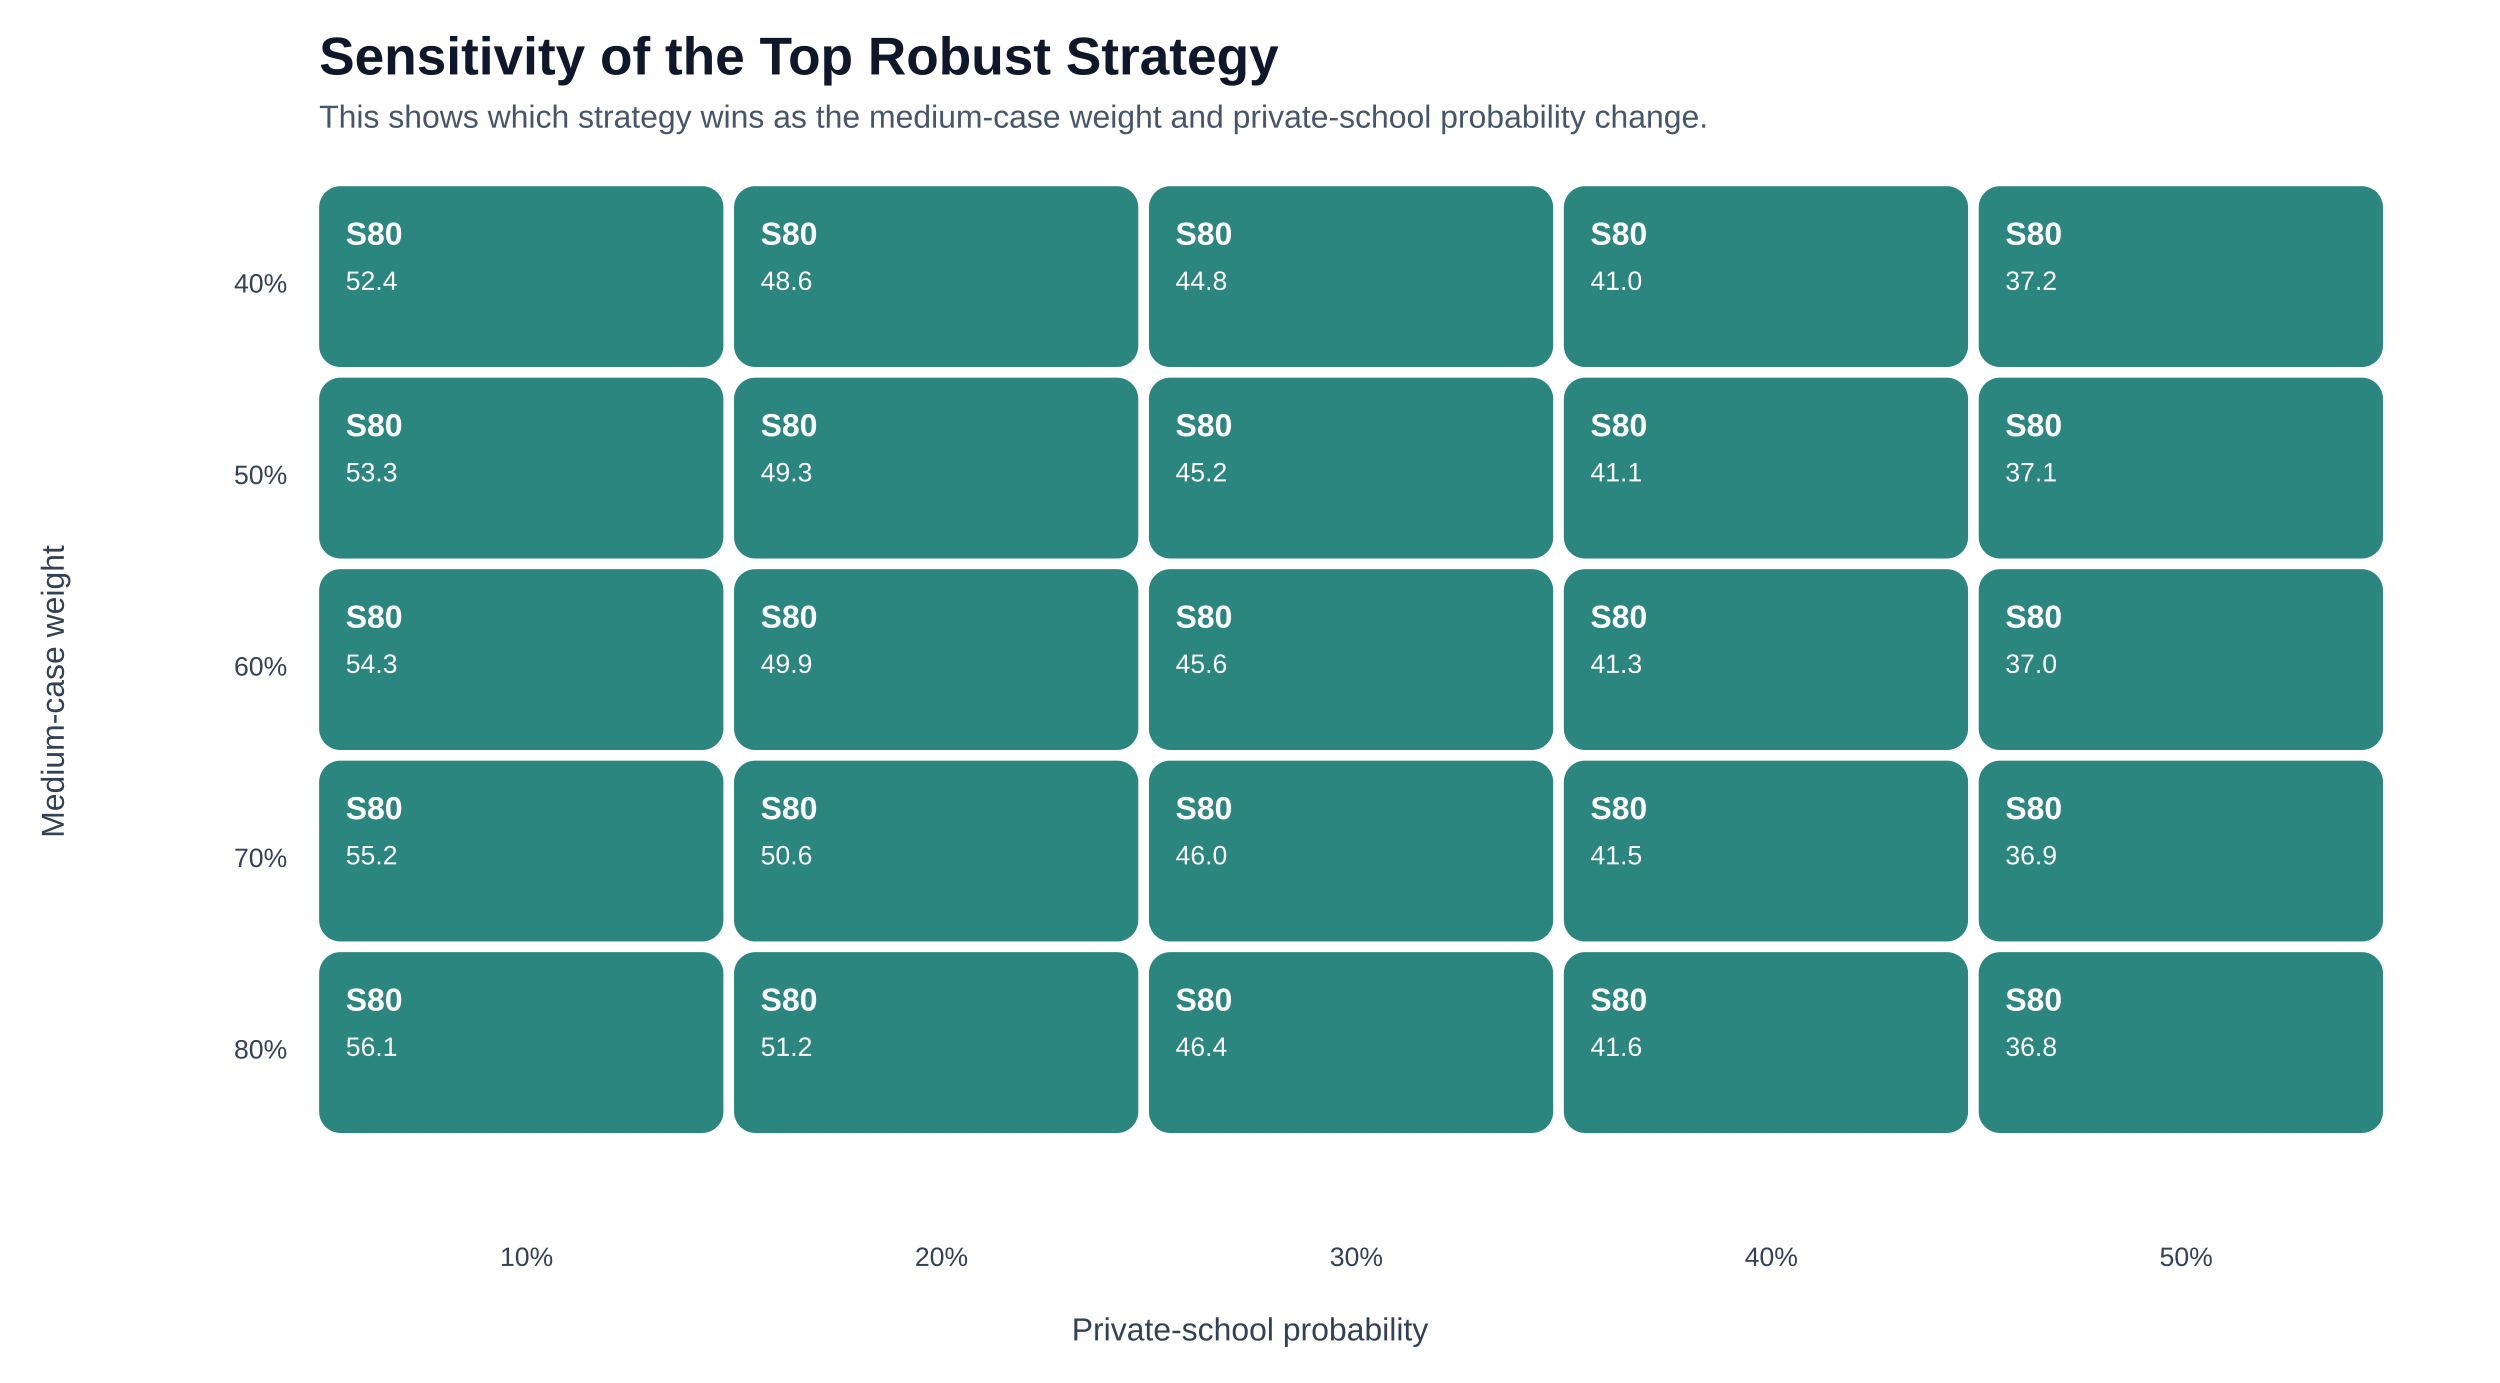
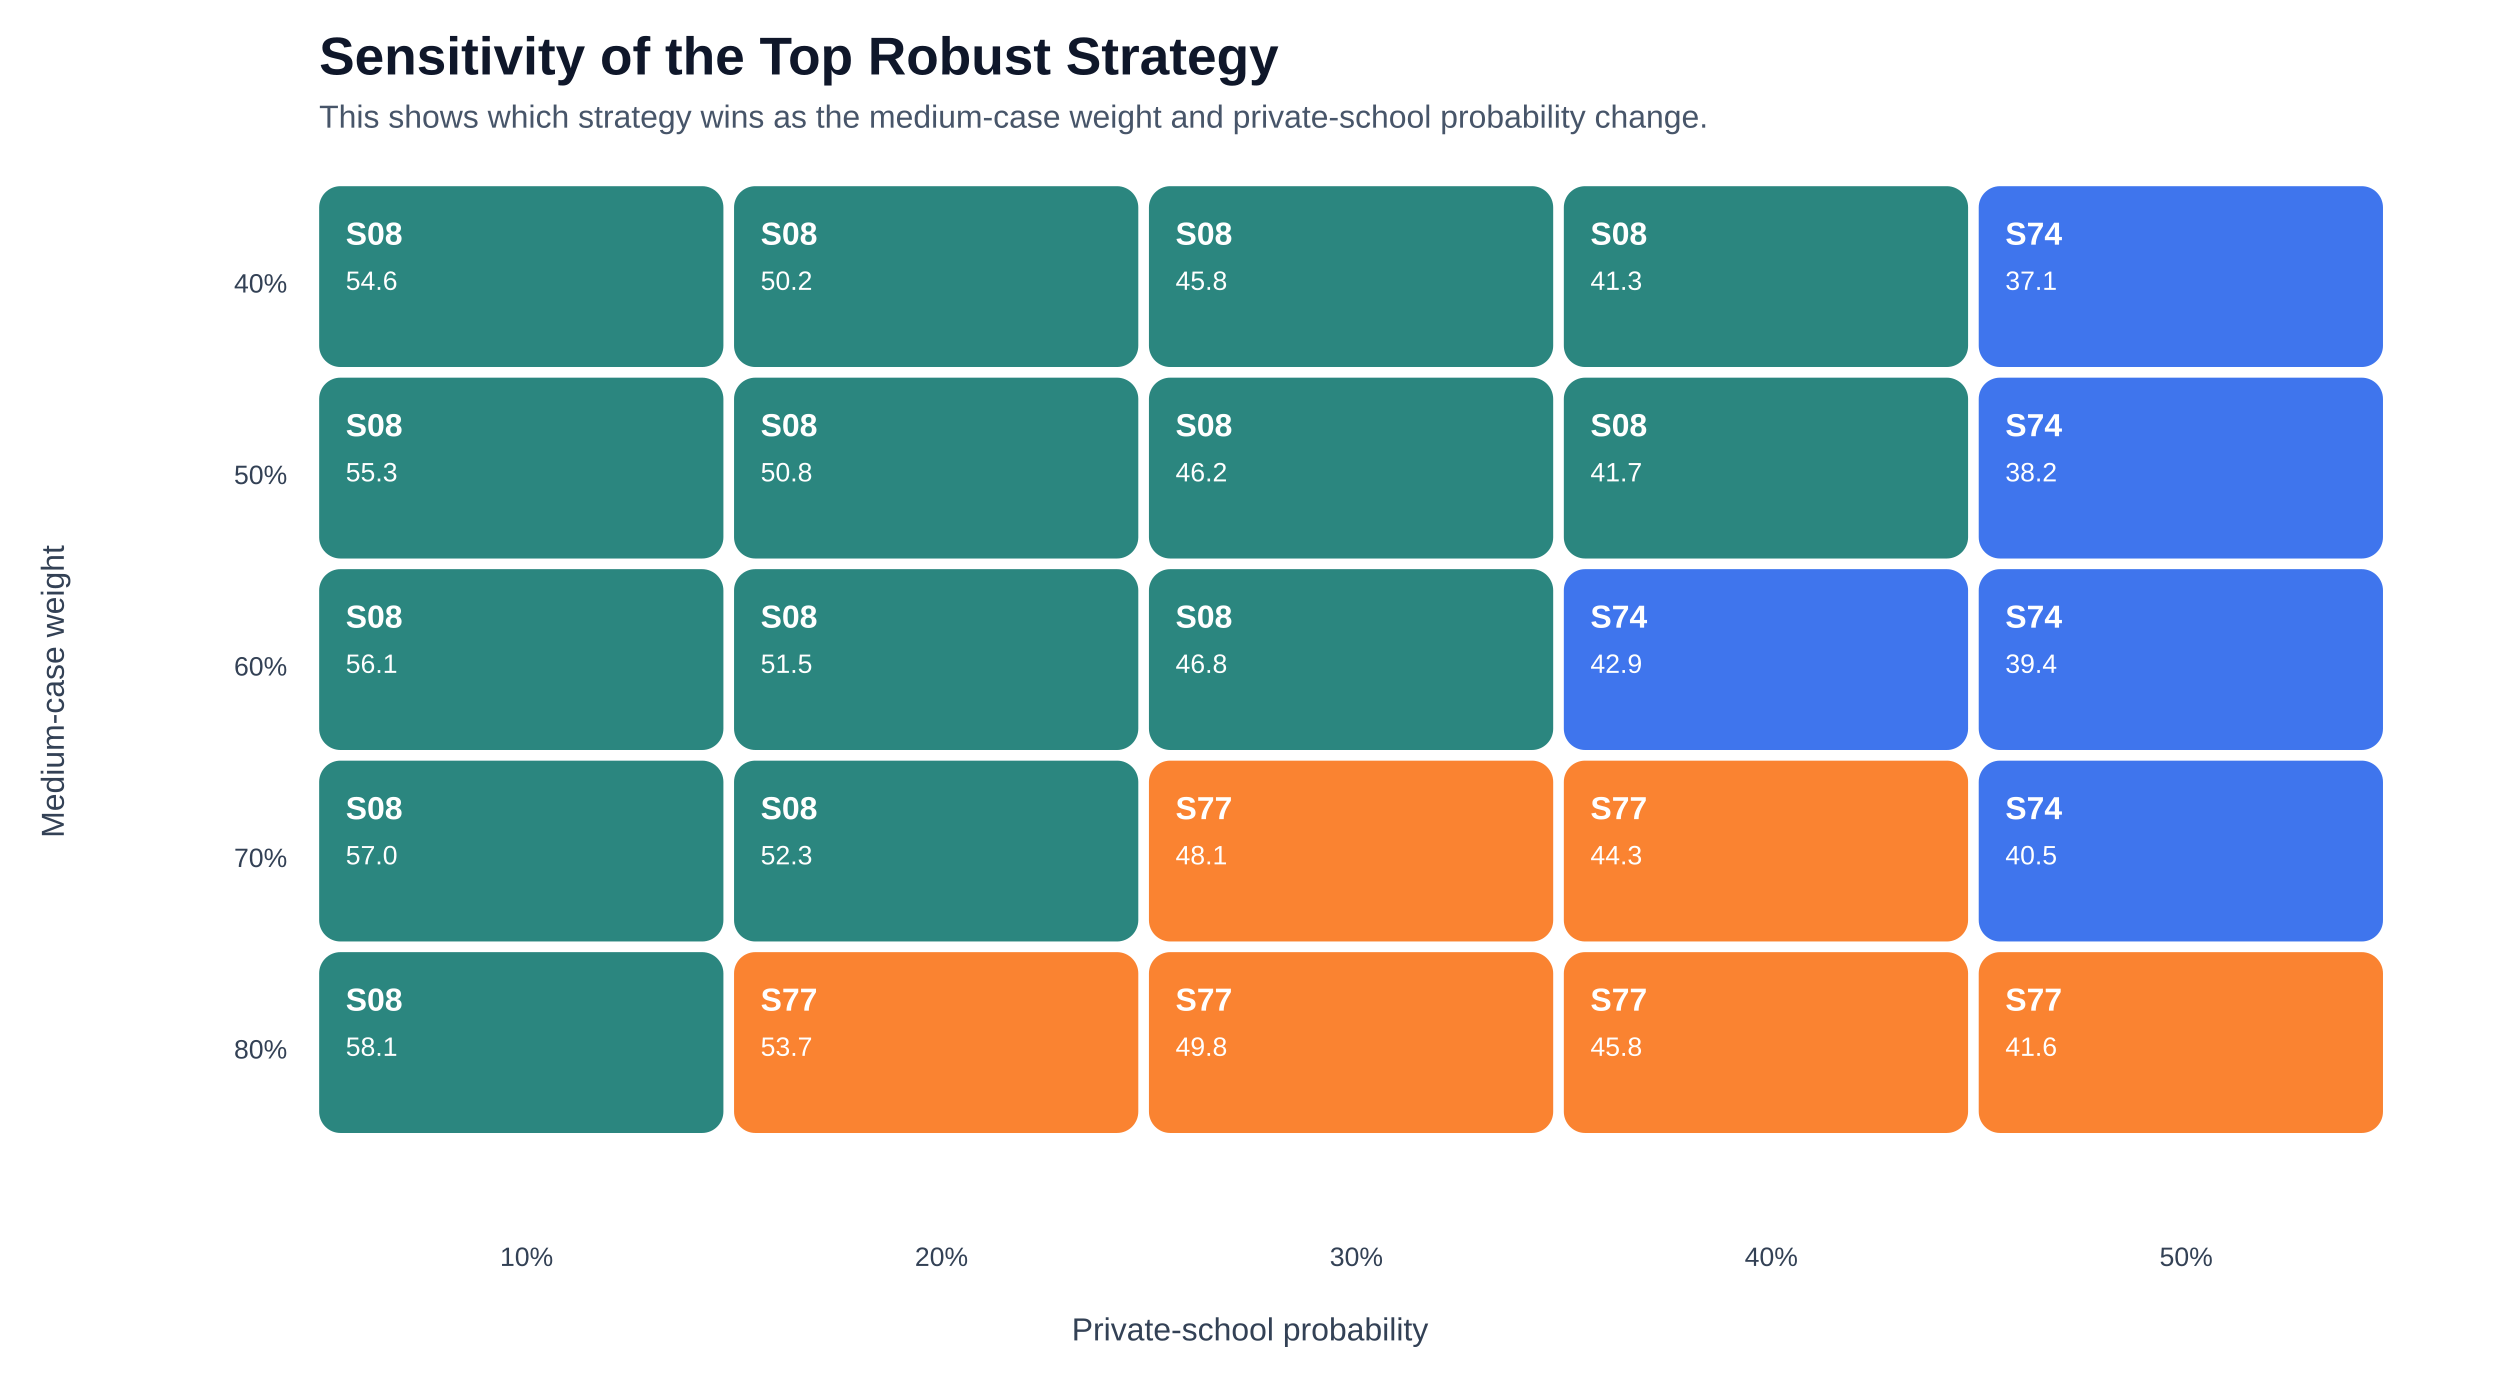
<svg xmlns="http://www.w3.org/2000/svg" width="940" height="520" viewBox="0 0 940 520">
  <rect width="940" height="520" fill="#ffffff" />
  <text x="120" y="28" font-size="20" font-family="Arial, sans-serif" font-weight="700" fill="#0f172a">Sensitivity of the Top Robust Strategy</text>
  <text x="120" y="48" font-size="12" font-family="Arial, sans-serif" fill="#475569">This shows which strategy wins as the medium-case weight and private-school probability change.</text>
  <rect x="120" y="70" width="152" height="68" rx="8" fill="#0f766e" opacity="0.88" />
-   <text x="130" y="92" font-size="12" font-family="Arial, sans-serif" font-weight="700" fill="#ffffff">S80</text>
-   <text x="130" y="109" font-size="10" font-family="Arial, sans-serif" fill="#ffffff">52.4</text>
+   <text x="130" y="92" font-size="12" font-family="Arial, sans-serif" font-weight="700" fill="#ffffff">S08</text>
+   <text x="130" y="109" font-size="10" font-family="Arial, sans-serif" fill="#ffffff">54.6</text>
  <rect x="276" y="70" width="152" height="68" rx="8" fill="#0f766e" opacity="0.88" />
-   <text x="286" y="92" font-size="12" font-family="Arial, sans-serif" font-weight="700" fill="#ffffff">S80</text>
-   <text x="286" y="109" font-size="10" font-family="Arial, sans-serif" fill="#ffffff">48.6</text>
+   <text x="286" y="92" font-size="12" font-family="Arial, sans-serif" font-weight="700" fill="#ffffff">S08</text>
+   <text x="286" y="109" font-size="10" font-family="Arial, sans-serif" fill="#ffffff">50.2</text>
  <rect x="432" y="70" width="152" height="68" rx="8" fill="#0f766e" opacity="0.88" />
-   <text x="442" y="92" font-size="12" font-family="Arial, sans-serif" font-weight="700" fill="#ffffff">S80</text>
-   <text x="442" y="109" font-size="10" font-family="Arial, sans-serif" fill="#ffffff">44.8</text>
+   <text x="442" y="92" font-size="12" font-family="Arial, sans-serif" font-weight="700" fill="#ffffff">S08</text>
+   <text x="442" y="109" font-size="10" font-family="Arial, sans-serif" fill="#ffffff">45.8</text>
  <rect x="588" y="70" width="152" height="68" rx="8" fill="#0f766e" opacity="0.88" />
-   <text x="598" y="92" font-size="12" font-family="Arial, sans-serif" font-weight="700" fill="#ffffff">S80</text>
-   <text x="598" y="109" font-size="10" font-family="Arial, sans-serif" fill="#ffffff">41.0</text>
-   <rect x="744" y="70" width="152" height="68" rx="8" fill="#0f766e" opacity="0.88" />
-   <text x="754" y="92" font-size="12" font-family="Arial, sans-serif" font-weight="700" fill="#ffffff">S80</text>
-   <text x="754" y="109" font-size="10" font-family="Arial, sans-serif" fill="#ffffff">37.2</text>
+   <text x="598" y="92" font-size="12" font-family="Arial, sans-serif" font-weight="700" fill="#ffffff">S08</text>
+   <text x="598" y="109" font-size="10" font-family="Arial, sans-serif" fill="#ffffff">41.3</text>
+   <rect x="744" y="70" width="152" height="68" rx="8" fill="#2563eb" opacity="0.88" />
+   <text x="754" y="92" font-size="12" font-family="Arial, sans-serif" font-weight="700" fill="#ffffff">S74</text>
+   <text x="754" y="109" font-size="10" font-family="Arial, sans-serif" fill="#ffffff">37.1</text>
  <rect x="120" y="142" width="152" height="68" rx="8" fill="#0f766e" opacity="0.88" />
-   <text x="130" y="164" font-size="12" font-family="Arial, sans-serif" font-weight="700" fill="#ffffff">S80</text>
-   <text x="130" y="181" font-size="10" font-family="Arial, sans-serif" fill="#ffffff">53.3</text>
+   <text x="130" y="164" font-size="12" font-family="Arial, sans-serif" font-weight="700" fill="#ffffff">S08</text>
+   <text x="130" y="181" font-size="10" font-family="Arial, sans-serif" fill="#ffffff">55.3</text>
  <rect x="276" y="142" width="152" height="68" rx="8" fill="#0f766e" opacity="0.88" />
-   <text x="286" y="164" font-size="12" font-family="Arial, sans-serif" font-weight="700" fill="#ffffff">S80</text>
-   <text x="286" y="181" font-size="10" font-family="Arial, sans-serif" fill="#ffffff">49.3</text>
+   <text x="286" y="164" font-size="12" font-family="Arial, sans-serif" font-weight="700" fill="#ffffff">S08</text>
+   <text x="286" y="181" font-size="10" font-family="Arial, sans-serif" fill="#ffffff">50.8</text>
  <rect x="432" y="142" width="152" height="68" rx="8" fill="#0f766e" opacity="0.88" />
-   <text x="442" y="164" font-size="12" font-family="Arial, sans-serif" font-weight="700" fill="#ffffff">S80</text>
-   <text x="442" y="181" font-size="10" font-family="Arial, sans-serif" fill="#ffffff">45.2</text>
+   <text x="442" y="164" font-size="12" font-family="Arial, sans-serif" font-weight="700" fill="#ffffff">S08</text>
+   <text x="442" y="181" font-size="10" font-family="Arial, sans-serif" fill="#ffffff">46.2</text>
  <rect x="588" y="142" width="152" height="68" rx="8" fill="#0f766e" opacity="0.88" />
-   <text x="598" y="164" font-size="12" font-family="Arial, sans-serif" font-weight="700" fill="#ffffff">S80</text>
-   <text x="598" y="181" font-size="10" font-family="Arial, sans-serif" fill="#ffffff">41.1</text>
-   <rect x="744" y="142" width="152" height="68" rx="8" fill="#0f766e" opacity="0.88" />
-   <text x="754" y="164" font-size="12" font-family="Arial, sans-serif" font-weight="700" fill="#ffffff">S80</text>
-   <text x="754" y="181" font-size="10" font-family="Arial, sans-serif" fill="#ffffff">37.1</text>
+   <text x="598" y="164" font-size="12" font-family="Arial, sans-serif" font-weight="700" fill="#ffffff">S08</text>
+   <text x="598" y="181" font-size="10" font-family="Arial, sans-serif" fill="#ffffff">41.7</text>
+   <rect x="744" y="142" width="152" height="68" rx="8" fill="#2563eb" opacity="0.88" />
+   <text x="754" y="164" font-size="12" font-family="Arial, sans-serif" font-weight="700" fill="#ffffff">S74</text>
+   <text x="754" y="181" font-size="10" font-family="Arial, sans-serif" fill="#ffffff">38.2</text>
  <rect x="120" y="214" width="152" height="68" rx="8" fill="#0f766e" opacity="0.88" />
-   <text x="130" y="236" font-size="12" font-family="Arial, sans-serif" font-weight="700" fill="#ffffff">S80</text>
-   <text x="130" y="253" font-size="10" font-family="Arial, sans-serif" fill="#ffffff">54.3</text>
+   <text x="130" y="236" font-size="12" font-family="Arial, sans-serif" font-weight="700" fill="#ffffff">S08</text>
+   <text x="130" y="253" font-size="10" font-family="Arial, sans-serif" fill="#ffffff">56.1</text>
  <rect x="276" y="214" width="152" height="68" rx="8" fill="#0f766e" opacity="0.88" />
-   <text x="286" y="236" font-size="12" font-family="Arial, sans-serif" font-weight="700" fill="#ffffff">S80</text>
-   <text x="286" y="253" font-size="10" font-family="Arial, sans-serif" fill="#ffffff">49.9</text>
+   <text x="286" y="236" font-size="12" font-family="Arial, sans-serif" font-weight="700" fill="#ffffff">S08</text>
+   <text x="286" y="253" font-size="10" font-family="Arial, sans-serif" fill="#ffffff">51.5</text>
  <rect x="432" y="214" width="152" height="68" rx="8" fill="#0f766e" opacity="0.88" />
-   <text x="442" y="236" font-size="12" font-family="Arial, sans-serif" font-weight="700" fill="#ffffff">S80</text>
-   <text x="442" y="253" font-size="10" font-family="Arial, sans-serif" fill="#ffffff">45.6</text>
-   <rect x="588" y="214" width="152" height="68" rx="8" fill="#0f766e" opacity="0.88" />
-   <text x="598" y="236" font-size="12" font-family="Arial, sans-serif" font-weight="700" fill="#ffffff">S80</text>
-   <text x="598" y="253" font-size="10" font-family="Arial, sans-serif" fill="#ffffff">41.3</text>
-   <rect x="744" y="214" width="152" height="68" rx="8" fill="#0f766e" opacity="0.88" />
-   <text x="754" y="236" font-size="12" font-family="Arial, sans-serif" font-weight="700" fill="#ffffff">S80</text>
-   <text x="754" y="253" font-size="10" font-family="Arial, sans-serif" fill="#ffffff">37.0</text>
+   <text x="442" y="236" font-size="12" font-family="Arial, sans-serif" font-weight="700" fill="#ffffff">S08</text>
+   <text x="442" y="253" font-size="10" font-family="Arial, sans-serif" fill="#ffffff">46.8</text>
+   <rect x="588" y="214" width="152" height="68" rx="8" fill="#2563eb" opacity="0.88" />
+   <text x="598" y="236" font-size="12" font-family="Arial, sans-serif" font-weight="700" fill="#ffffff">S74</text>
+   <text x="598" y="253" font-size="10" font-family="Arial, sans-serif" fill="#ffffff">42.9</text>
+   <rect x="744" y="214" width="152" height="68" rx="8" fill="#2563eb" opacity="0.88" />
+   <text x="754" y="236" font-size="12" font-family="Arial, sans-serif" font-weight="700" fill="#ffffff">S74</text>
+   <text x="754" y="253" font-size="10" font-family="Arial, sans-serif" fill="#ffffff">39.4</text>
  <rect x="120" y="286" width="152" height="68" rx="8" fill="#0f766e" opacity="0.88" />
-   <text x="130" y="308" font-size="12" font-family="Arial, sans-serif" font-weight="700" fill="#ffffff">S80</text>
-   <text x="130" y="325" font-size="10" font-family="Arial, sans-serif" fill="#ffffff">55.2</text>
+   <text x="130" y="308" font-size="12" font-family="Arial, sans-serif" font-weight="700" fill="#ffffff">S08</text>
+   <text x="130" y="325" font-size="10" font-family="Arial, sans-serif" fill="#ffffff">57.0</text>
  <rect x="276" y="286" width="152" height="68" rx="8" fill="#0f766e" opacity="0.88" />
-   <text x="286" y="308" font-size="12" font-family="Arial, sans-serif" font-weight="700" fill="#ffffff">S80</text>
-   <text x="286" y="325" font-size="10" font-family="Arial, sans-serif" fill="#ffffff">50.6</text>
-   <rect x="432" y="286" width="152" height="68" rx="8" fill="#0f766e" opacity="0.88" />
-   <text x="442" y="308" font-size="12" font-family="Arial, sans-serif" font-weight="700" fill="#ffffff">S80</text>
-   <text x="442" y="325" font-size="10" font-family="Arial, sans-serif" fill="#ffffff">46.0</text>
-   <rect x="588" y="286" width="152" height="68" rx="8" fill="#0f766e" opacity="0.88" />
-   <text x="598" y="308" font-size="12" font-family="Arial, sans-serif" font-weight="700" fill="#ffffff">S80</text>
-   <text x="598" y="325" font-size="10" font-family="Arial, sans-serif" fill="#ffffff">41.5</text>
-   <rect x="744" y="286" width="152" height="68" rx="8" fill="#0f766e" opacity="0.88" />
-   <text x="754" y="308" font-size="12" font-family="Arial, sans-serif" font-weight="700" fill="#ffffff">S80</text>
-   <text x="754" y="325" font-size="10" font-family="Arial, sans-serif" fill="#ffffff">36.9</text>
+   <text x="286" y="308" font-size="12" font-family="Arial, sans-serif" font-weight="700" fill="#ffffff">S08</text>
+   <text x="286" y="325" font-size="10" font-family="Arial, sans-serif" fill="#ffffff">52.3</text>
+   <rect x="432" y="286" width="152" height="68" rx="8" fill="#f97316" opacity="0.88" />
+   <text x="442" y="308" font-size="12" font-family="Arial, sans-serif" font-weight="700" fill="#ffffff">S77</text>
+   <text x="442" y="325" font-size="10" font-family="Arial, sans-serif" fill="#ffffff">48.1</text>
+   <rect x="588" y="286" width="152" height="68" rx="8" fill="#f97316" opacity="0.88" />
+   <text x="598" y="308" font-size="12" font-family="Arial, sans-serif" font-weight="700" fill="#ffffff">S77</text>
+   <text x="598" y="325" font-size="10" font-family="Arial, sans-serif" fill="#ffffff">44.3</text>
+   <rect x="744" y="286" width="152" height="68" rx="8" fill="#2563eb" opacity="0.88" />
+   <text x="754" y="308" font-size="12" font-family="Arial, sans-serif" font-weight="700" fill="#ffffff">S74</text>
+   <text x="754" y="325" font-size="10" font-family="Arial, sans-serif" fill="#ffffff">40.5</text>
  <rect x="120" y="358" width="152" height="68" rx="8" fill="#0f766e" opacity="0.88" />
-   <text x="130" y="380" font-size="12" font-family="Arial, sans-serif" font-weight="700" fill="#ffffff">S80</text>
-   <text x="130" y="397" font-size="10" font-family="Arial, sans-serif" fill="#ffffff">56.1</text>
-   <rect x="276" y="358" width="152" height="68" rx="8" fill="#0f766e" opacity="0.88" />
-   <text x="286" y="380" font-size="12" font-family="Arial, sans-serif" font-weight="700" fill="#ffffff">S80</text>
-   <text x="286" y="397" font-size="10" font-family="Arial, sans-serif" fill="#ffffff">51.2</text>
-   <rect x="432" y="358" width="152" height="68" rx="8" fill="#0f766e" opacity="0.88" />
-   <text x="442" y="380" font-size="12" font-family="Arial, sans-serif" font-weight="700" fill="#ffffff">S80</text>
-   <text x="442" y="397" font-size="10" font-family="Arial, sans-serif" fill="#ffffff">46.4</text>
-   <rect x="588" y="358" width="152" height="68" rx="8" fill="#0f766e" opacity="0.88" />
-   <text x="598" y="380" font-size="12" font-family="Arial, sans-serif" font-weight="700" fill="#ffffff">S80</text>
-   <text x="598" y="397" font-size="10" font-family="Arial, sans-serif" fill="#ffffff">41.6</text>
-   <rect x="744" y="358" width="152" height="68" rx="8" fill="#0f766e" opacity="0.88" />
-   <text x="754" y="380" font-size="12" font-family="Arial, sans-serif" font-weight="700" fill="#ffffff">S80</text>
-   <text x="754" y="397" font-size="10" font-family="Arial, sans-serif" fill="#ffffff">36.8</text>
+   <text x="130" y="380" font-size="12" font-family="Arial, sans-serif" font-weight="700" fill="#ffffff">S08</text>
+   <text x="130" y="397" font-size="10" font-family="Arial, sans-serif" fill="#ffffff">58.1</text>
+   <rect x="276" y="358" width="152" height="68" rx="8" fill="#f97316" opacity="0.88" />
+   <text x="286" y="380" font-size="12" font-family="Arial, sans-serif" font-weight="700" fill="#ffffff">S77</text>
+   <text x="286" y="397" font-size="10" font-family="Arial, sans-serif" fill="#ffffff">53.7</text>
+   <rect x="432" y="358" width="152" height="68" rx="8" fill="#f97316" opacity="0.88" />
+   <text x="442" y="380" font-size="12" font-family="Arial, sans-serif" font-weight="700" fill="#ffffff">S77</text>
+   <text x="442" y="397" font-size="10" font-family="Arial, sans-serif" fill="#ffffff">49.8</text>
+   <rect x="588" y="358" width="152" height="68" rx="8" fill="#f97316" opacity="0.88" />
+   <text x="598" y="380" font-size="12" font-family="Arial, sans-serif" font-weight="700" fill="#ffffff">S77</text>
+   <text x="598" y="397" font-size="10" font-family="Arial, sans-serif" fill="#ffffff">45.8</text>
+   <rect x="744" y="358" width="152" height="68" rx="8" fill="#f97316" opacity="0.88" />
+   <text x="754" y="380" font-size="12" font-family="Arial, sans-serif" font-weight="700" fill="#ffffff">S77</text>
+   <text x="754" y="397" font-size="10" font-family="Arial, sans-serif" fill="#ffffff">41.6</text>
  <text x="198" y="476" text-anchor="middle" font-size="10" font-family="Arial, sans-serif" fill="#334155">10%</text>
  <text x="354" y="476" text-anchor="middle" font-size="10" font-family="Arial, sans-serif" fill="#334155">20%</text>
  <text x="510" y="476" text-anchor="middle" font-size="10" font-family="Arial, sans-serif" fill="#334155">30%</text>
  <text x="666" y="476" text-anchor="middle" font-size="10" font-family="Arial, sans-serif" fill="#334155">40%</text>
  <text x="822" y="476" text-anchor="middle" font-size="10" font-family="Arial, sans-serif" fill="#334155">50%</text>
  <text x="108" y="110" text-anchor="end" font-size="10" font-family="Arial, sans-serif" fill="#334155">40%</text>
  <text x="108" y="182" text-anchor="end" font-size="10" font-family="Arial, sans-serif" fill="#334155">50%</text>
  <text x="108" y="254" text-anchor="end" font-size="10" font-family="Arial, sans-serif" fill="#334155">60%</text>
  <text x="108" y="326" text-anchor="end" font-size="10" font-family="Arial, sans-serif" fill="#334155">70%</text>
  <text x="108" y="398" text-anchor="end" font-size="10" font-family="Arial, sans-serif" fill="#334155">80%</text>
  <text x="470" y="504" text-anchor="middle" font-size="12" font-family="Arial, sans-serif" fill="#334155">Private-school probability</text>
  <text x="24" y="260" transform="rotate(-90 24 260)" text-anchor="middle" font-size="12" font-family="Arial, sans-serif" fill="#334155">Medium-case weight</text>
</svg>
